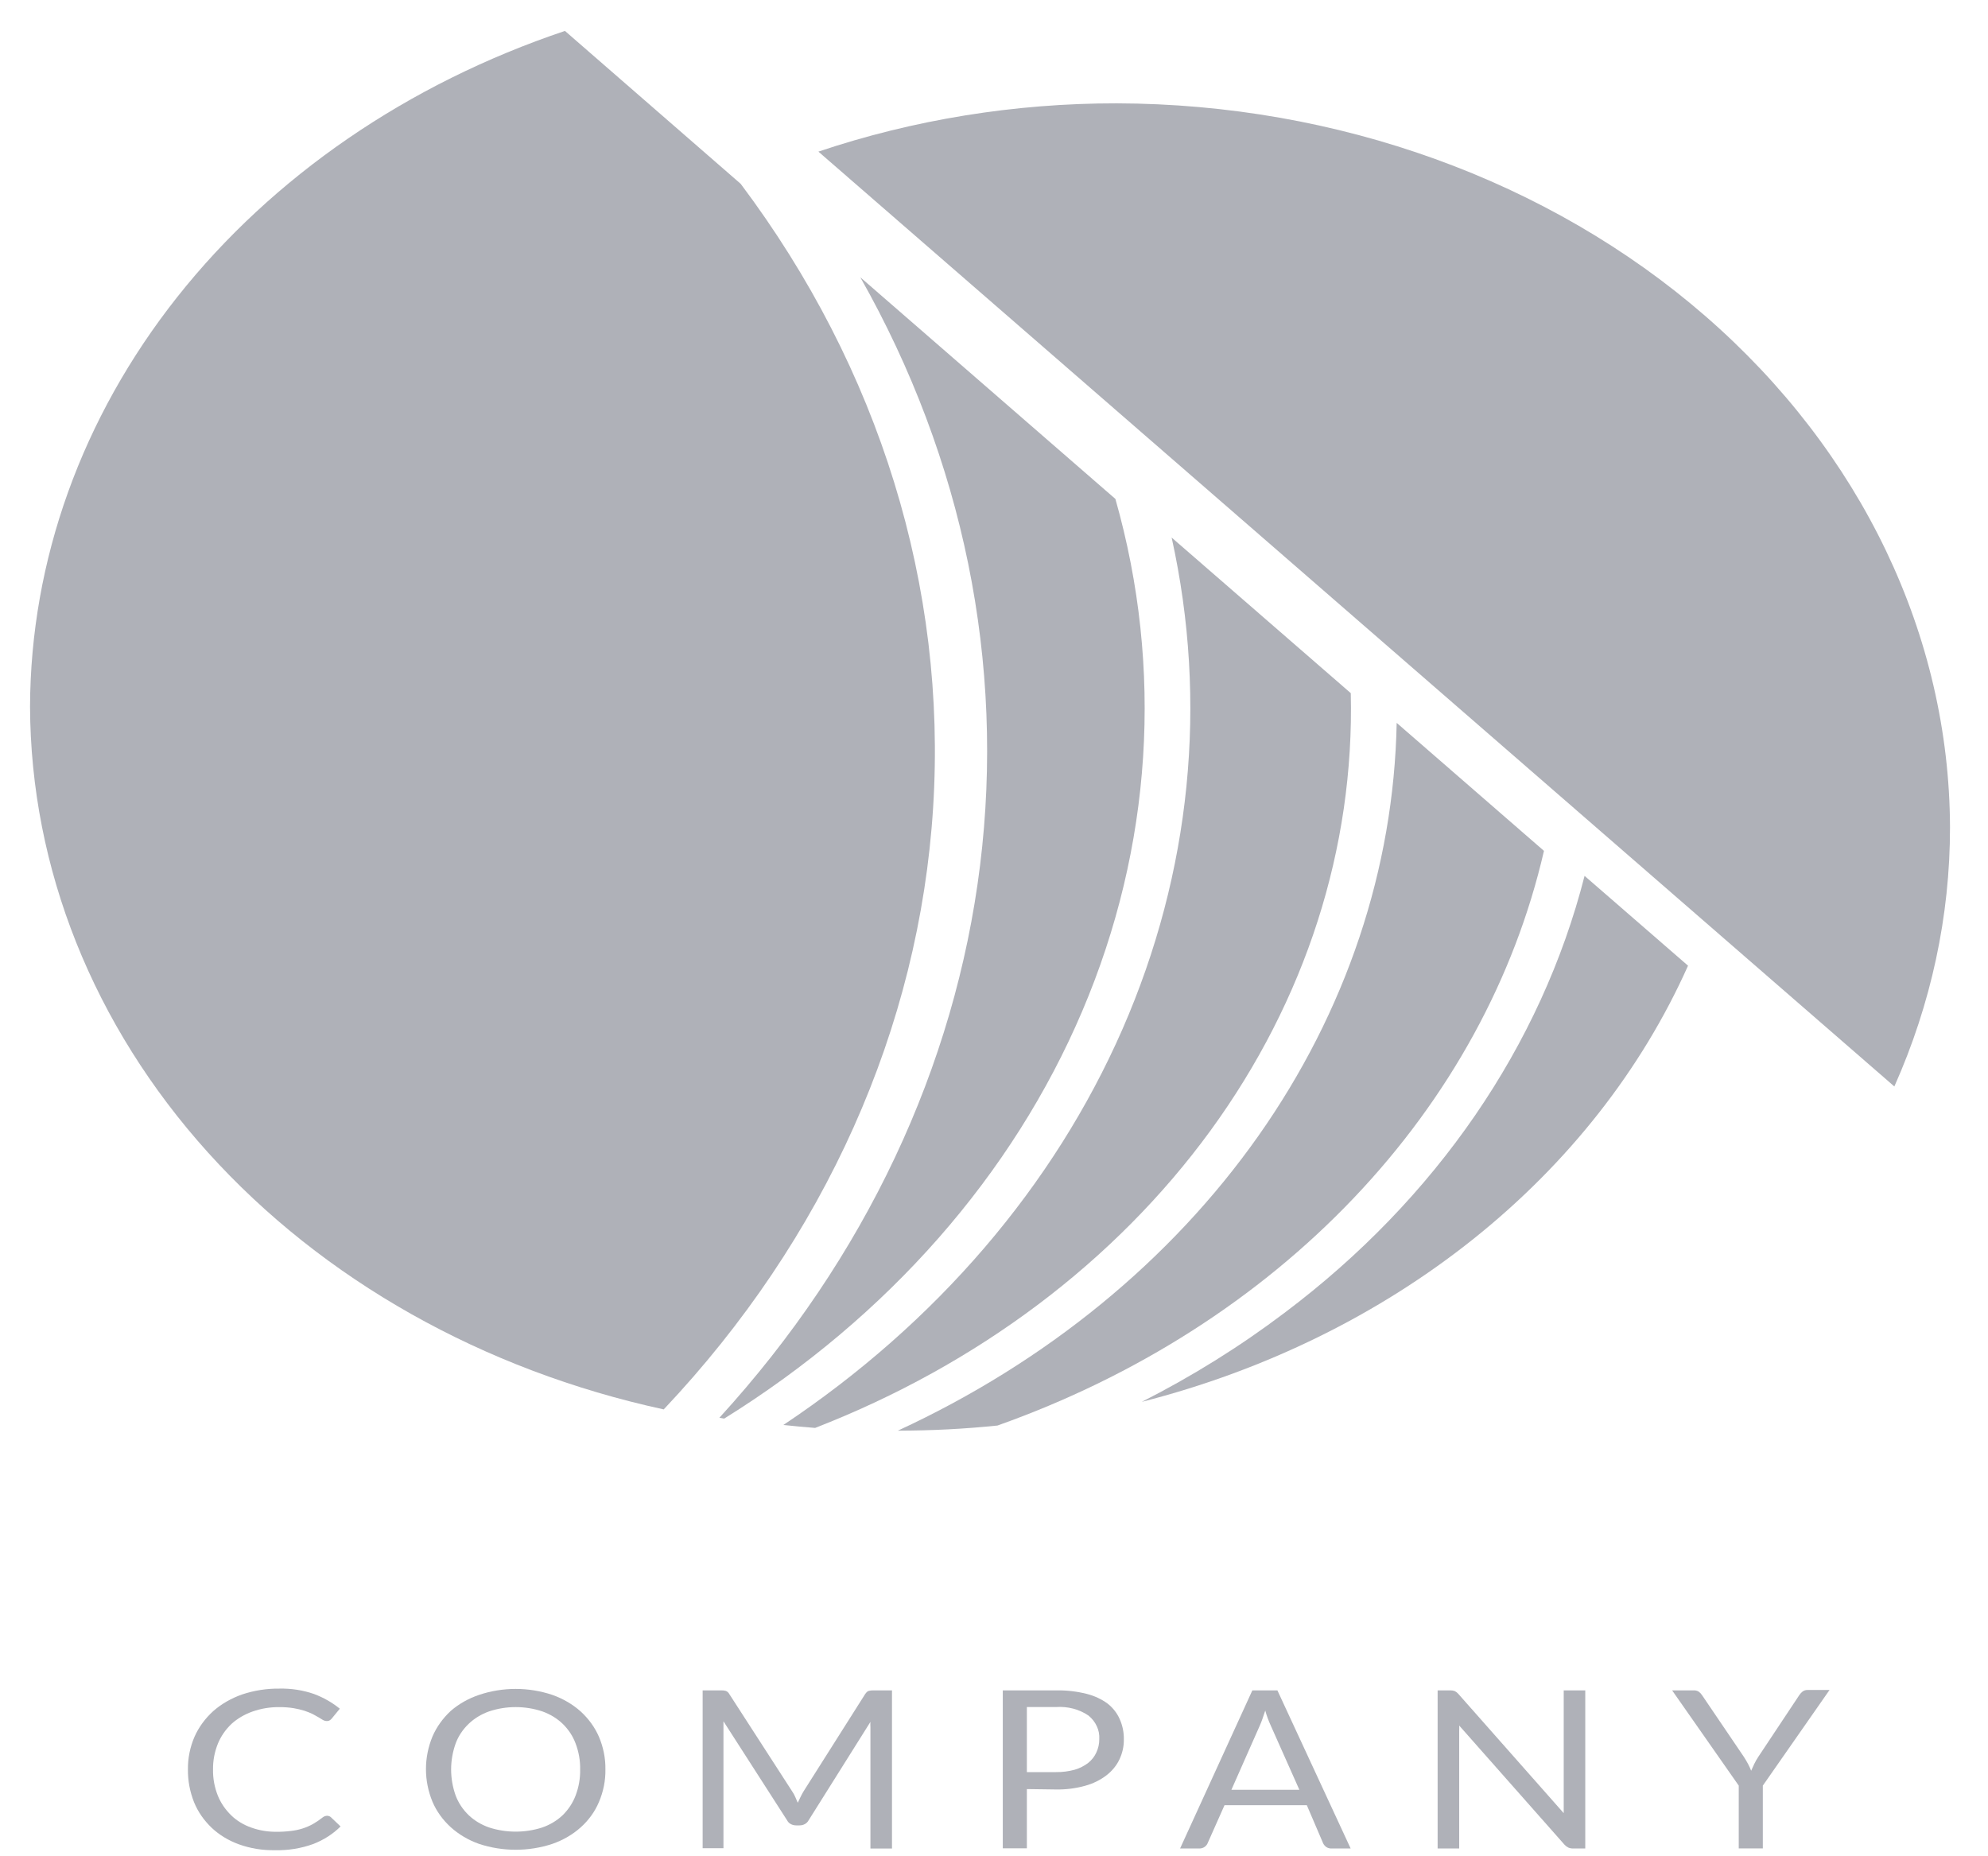
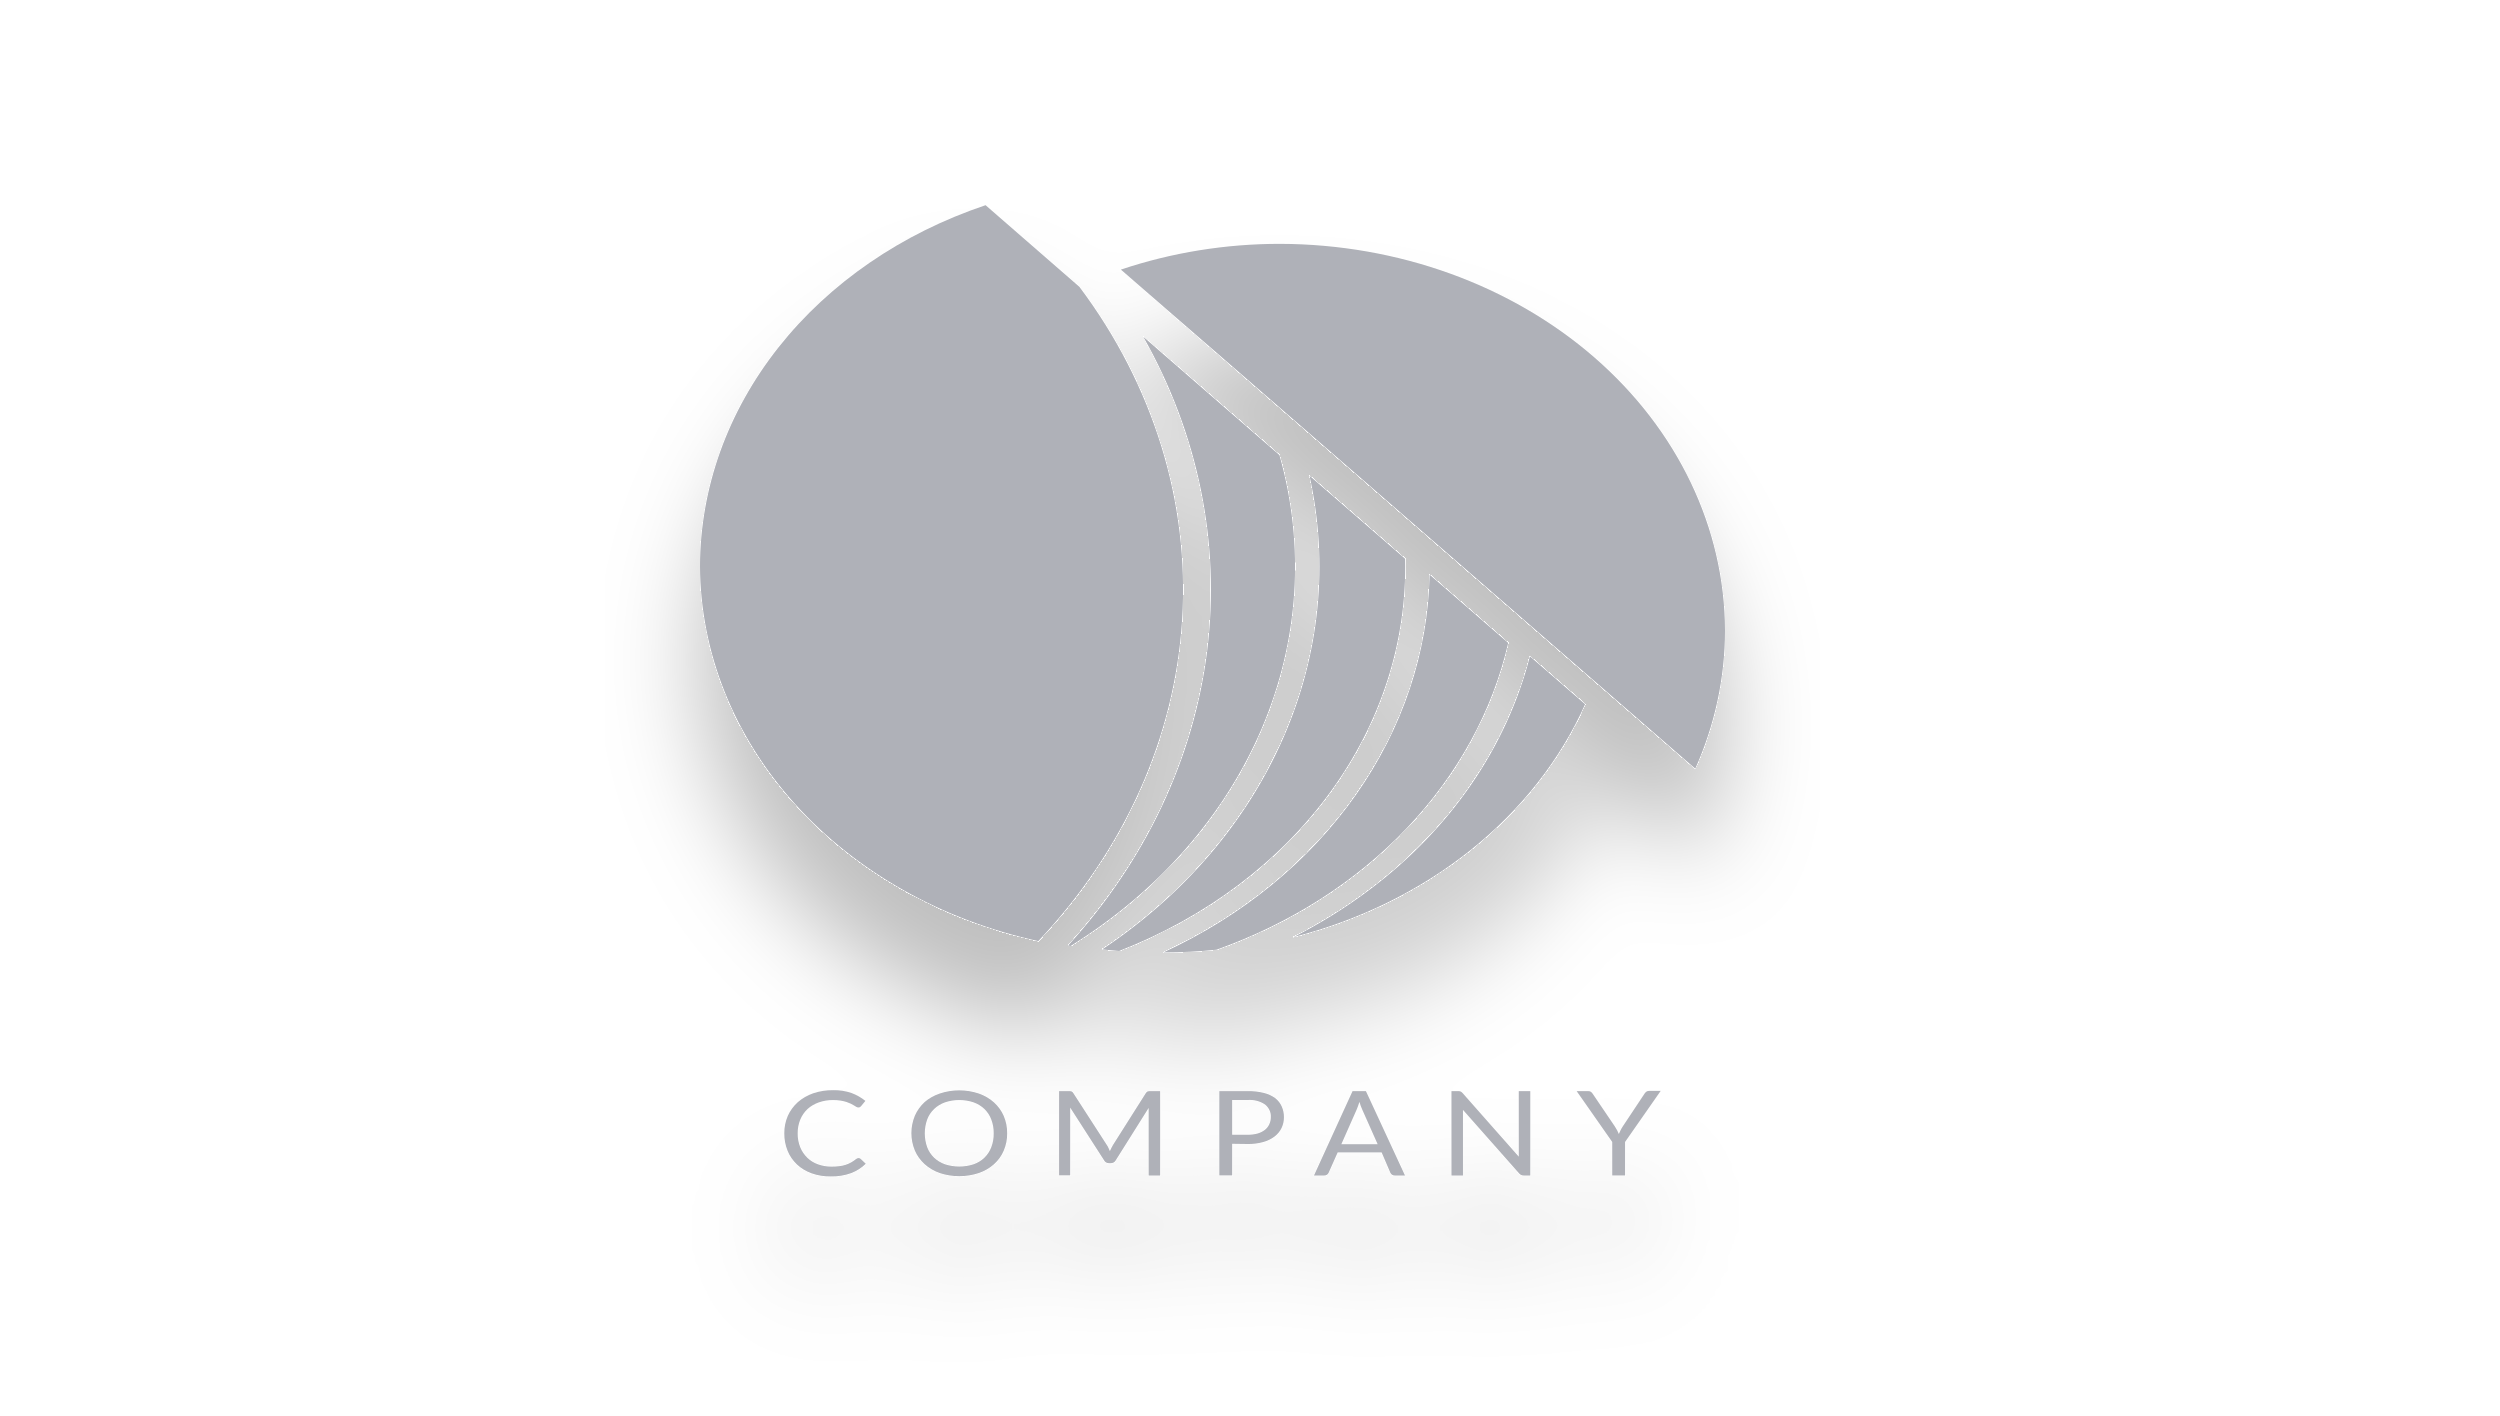
- <svg xmlns="http://www.w3.org/2000/svg" width="45" height="42" viewBox="0 0 45 42" fill="none">
-   <path d="M7.406 41.101C7.422 41.102 7.438 41.105 7.452 41.111C7.467 41.116 7.48 41.124 7.491 41.135L7.709 41.343C7.54 41.512 7.33 41.647 7.095 41.739C6.82 41.839 6.524 41.888 6.226 41.881C5.945 41.886 5.667 41.841 5.408 41.748C5.174 41.663 4.964 41.536 4.792 41.374C4.616 41.206 4.48 41.01 4.393 40.796C4.298 40.557 4.251 40.306 4.254 40.054C4.251 39.8 4.301 39.548 4.404 39.31C4.5 39.095 4.643 38.899 4.827 38.732C5.013 38.569 5.236 38.441 5.481 38.355C5.75 38.265 6.036 38.22 6.324 38.223C6.591 38.217 6.857 38.258 7.106 38.344C7.322 38.425 7.521 38.538 7.692 38.678L7.51 38.9C7.497 38.916 7.482 38.93 7.463 38.941C7.442 38.953 7.416 38.959 7.39 38.957C7.362 38.956 7.334 38.947 7.311 38.934L7.213 38.874L7.076 38.798C7.017 38.77 6.956 38.746 6.894 38.725C6.813 38.7 6.73 38.68 6.646 38.666C6.539 38.649 6.43 38.641 6.321 38.642C6.114 38.64 5.908 38.674 5.716 38.742C5.537 38.805 5.375 38.9 5.241 39.021C5.105 39.15 5.001 39.302 4.933 39.467C4.857 39.655 4.819 39.854 4.822 40.054C4.818 40.257 4.856 40.459 4.933 40.651C5 40.815 5.103 40.965 5.236 41.094C5.361 41.215 5.516 41.309 5.689 41.369C5.867 41.433 6.058 41.465 6.25 41.464C6.361 41.465 6.473 41.459 6.583 41.445C6.763 41.426 6.935 41.372 7.087 41.286C7.164 41.242 7.236 41.193 7.303 41.139C7.331 41.116 7.367 41.103 7.406 41.101Z" fill="#AFB1B8" />
-   <path d="M13.704 40.054C13.708 40.305 13.658 40.555 13.557 40.791C13.468 41.004 13.328 41.199 13.146 41.363C12.964 41.526 12.745 41.654 12.502 41.738C11.968 41.915 11.378 41.915 10.844 41.738C10.603 41.653 10.385 41.524 10.204 41.361C10.022 41.195 9.881 40.999 9.789 40.783C9.593 40.306 9.593 39.785 9.789 39.308C9.882 39.092 10.023 38.895 10.204 38.727C10.386 38.569 10.604 38.446 10.844 38.365C11.377 38.185 11.969 38.185 12.502 38.365C12.744 38.45 12.963 38.578 13.145 38.741C13.325 38.906 13.465 39.1 13.557 39.312C13.658 39.55 13.708 39.801 13.704 40.054ZM13.132 40.054C13.136 39.853 13.101 39.653 13.028 39.462C12.967 39.298 12.868 39.147 12.736 39.019C12.609 38.897 12.451 38.801 12.276 38.739C11.888 38.609 11.458 38.609 11.071 38.739C10.895 38.801 10.738 38.897 10.61 39.019C10.477 39.146 10.376 39.297 10.315 39.462C10.177 39.847 10.177 40.26 10.315 40.646C10.377 40.81 10.477 40.961 10.61 41.089C10.738 41.21 10.895 41.305 11.071 41.366C11.459 41.492 11.887 41.492 12.276 41.366C12.451 41.305 12.608 41.21 12.736 41.089C12.867 40.96 12.966 40.809 13.028 40.646C13.101 40.455 13.136 40.255 13.132 40.054Z" fill="#AFB1B8" />
-   <path d="M18.001 40.675L18.058 40.807C18.08 40.76 18.099 40.717 18.121 40.675C18.142 40.63 18.166 40.587 18.192 40.544L19.585 38.344C19.613 38.306 19.637 38.282 19.664 38.275C19.701 38.265 19.74 38.261 19.779 38.263H20.191V41.843H19.703V39.211C19.703 39.178 19.703 39.14 19.703 39.099C19.7 39.059 19.7 39.017 19.703 38.976L18.301 41.208C18.283 41.241 18.255 41.269 18.219 41.289C18.183 41.309 18.142 41.319 18.099 41.319H18.02C17.978 41.319 17.936 41.309 17.9 41.289C17.864 41.27 17.836 41.241 17.819 41.208L16.376 38.962C16.376 39.005 16.376 39.047 16.376 39.09C16.376 39.133 16.376 39.17 16.376 39.204V41.835H15.905V38.263H16.316C16.355 38.261 16.394 38.265 16.431 38.275C16.465 38.29 16.492 38.314 16.507 38.344L17.93 40.547C17.958 40.587 17.982 40.63 18.001 40.675Z" fill="#AFB1B8" />
-   <path d="M23.244 40.497V41.838H22.699V38.263H23.915C24.145 38.259 24.373 38.286 24.594 38.341C24.77 38.385 24.934 38.461 25.074 38.564C25.195 38.661 25.288 38.781 25.346 38.915C25.411 39.06 25.442 39.216 25.439 39.372C25.442 39.529 25.407 39.684 25.338 39.829C25.273 39.966 25.172 40.088 25.044 40.187C24.904 40.294 24.739 40.375 24.561 40.423C24.349 40.482 24.127 40.51 23.904 40.506L23.244 40.497ZM23.244 40.113H23.904C24.047 40.115 24.19 40.096 24.327 40.059C24.439 40.026 24.543 39.973 24.632 39.905C24.714 39.839 24.777 39.758 24.817 39.668C24.862 39.572 24.884 39.47 24.883 39.367C24.889 39.268 24.871 39.168 24.828 39.076C24.786 38.983 24.721 38.9 24.637 38.832C24.429 38.69 24.168 38.622 23.904 38.64H23.244V40.113Z" fill="#AFB1B8" />
-   <path d="M30.573 41.842H30.142C30.099 41.844 30.057 41.832 30.022 41.809C29.991 41.787 29.967 41.758 29.951 41.726L29.581 40.862H27.718L27.334 41.726C27.32 41.758 27.296 41.786 27.266 41.807C27.231 41.831 27.188 41.844 27.143 41.842H26.712L28.348 38.263H28.915L30.573 41.842ZM27.874 40.513H29.412L28.763 39.056C28.713 38.947 28.672 38.834 28.64 38.72L28.577 38.907C28.558 38.964 28.536 39.016 28.517 39.059L27.874 40.513Z" fill="#AFB1B8" />
-   <path d="M32.929 38.279C32.961 38.295 32.989 38.317 33.011 38.343L35.396 41.042C35.396 40.999 35.396 40.956 35.396 40.916C35.396 40.876 35.396 40.836 35.396 40.798V38.263H35.884V41.842H35.612C35.573 41.843 35.534 41.836 35.5 41.821C35.466 41.804 35.437 41.782 35.413 41.755L33.03 39.059C33.032 39.1 33.032 39.141 33.03 39.182C33.03 39.222 33.03 39.258 33.03 39.291V41.842H32.542V38.263H32.831C32.864 38.262 32.898 38.268 32.929 38.279Z" fill="#AFB1B8" />
-   <path d="M39.903 40.419V41.84H39.358V40.419L37.85 38.263H38.338C38.38 38.261 38.422 38.272 38.455 38.294C38.485 38.317 38.51 38.344 38.529 38.374L39.472 39.765C39.51 39.824 39.543 39.879 39.57 39.931C39.598 39.983 39.62 40.033 39.639 40.082L39.709 39.928C39.736 39.872 39.767 39.818 39.802 39.765L40.732 38.365C40.751 38.337 40.775 38.312 40.803 38.289C40.835 38.265 40.877 38.252 40.92 38.254H41.413L39.903 40.419Z" fill="#AFB1B8" />
-   <path d="M17.731 32.256C17.968 32.282 18.209 32.303 18.451 32.322C22.13 30.893 25.242 28.552 27.399 25.594C29.555 22.636 30.66 19.191 30.576 15.69L26.521 12.168C27.346 15.895 26.96 19.748 25.408 23.296C23.855 26.844 21.198 29.946 17.731 32.256Z" fill="#AFB1B8" />
-   <path d="M16.284 32.092L16.393 32.111C20.097 29.809 22.921 26.595 24.499 22.884C26.078 19.173 26.339 15.135 25.248 11.294L19.474 6.277C21.809 10.401 22.75 15.016 22.185 19.586C21.62 24.156 19.574 28.493 16.284 32.092Z" fill="#AFB1B8" />
-   <path d="M35.868 19.826C34.887 23.673 32.504 27.142 29.073 29.719C28.072 30.476 26.991 31.15 25.845 31.732C28.639 31.019 31.206 29.758 33.35 28.046C35.494 26.334 37.157 24.217 38.21 21.859L35.868 19.826Z" fill="#AFB1B8" />
-   <path d="M34.949 19.26L31.615 16.363C31.551 19.666 30.47 22.894 28.485 25.711C26.499 28.529 23.681 30.833 20.324 32.384H20.341C21.089 32.383 21.836 32.345 22.579 32.268C25.716 31.155 28.488 29.385 30.646 27.115C32.805 24.846 34.283 22.147 34.949 19.26Z" fill="#AFB1B8" />
-   <path d="M16.766 4.161L12.788 0.7C9.232 1.894 6.174 3.993 4.013 6.722C1.853 9.451 0.691 12.684 0.68 15.996H0.68C0.693 19.656 2.111 23.208 4.709 26.089C7.307 28.97 10.937 31.016 15.024 31.903C18.672 28.041 20.808 23.269 21.122 18.28C21.435 13.291 19.909 8.345 16.766 4.161Z" fill="#AFB1B8" />
-   <path d="M44.14 18.727C44.126 14.385 42.134 10.224 38.6 7.153C35.066 4.083 30.276 2.352 25.278 2.339C22.969 2.337 20.679 2.708 18.525 3.432L42.88 24.593C43.714 22.722 44.141 20.733 44.14 18.727Z" fill="#AFB1B8" />
+ <svg xmlns="http://www.w3.org/2000/svg" width="106" height="60" viewBox="0 0 106 60" fill="none">
+   <g filter="url(#filter0_d_1_796)">
+     <path d="M36.406 49.101C36.422 49.102 36.438 49.105 36.452 49.111C36.467 49.116 36.48 49.124 36.491 49.135L36.709 49.343C36.539 49.512 36.33 49.647 36.095 49.739C35.82 49.839 35.524 49.888 35.226 49.881C34.945 49.886 34.667 49.841 34.408 49.748C34.174 49.663 33.964 49.536 33.791 49.374C33.616 49.206 33.48 49.01 33.394 48.796C33.298 48.557 33.251 48.306 33.254 48.054C33.251 47.8 33.301 47.548 33.404 47.31C33.5 47.095 33.643 46.899 33.827 46.732C34.013 46.569 34.236 46.441 34.481 46.355C34.75 46.265 35.036 46.22 35.324 46.223C35.591 46.217 35.857 46.258 36.106 46.344C36.322 46.425 36.52 46.538 36.693 46.678L36.51 46.9C36.497 46.916 36.481 46.93 36.464 46.941C36.442 46.953 36.416 46.959 36.39 46.957C36.362 46.956 36.334 46.947 36.311 46.934L36.213 46.874L36.076 46.798C36.017 46.77 35.956 46.746 35.894 46.725C35.813 46.7 35.73 46.68 35.645 46.666C35.538 46.649 35.43 46.641 35.321 46.642C35.114 46.64 34.908 46.674 34.716 46.742C34.537 46.805 34.375 46.9 34.241 47.021C34.105 47.15 34.001 47.302 33.933 47.467C33.856 47.655 33.819 47.854 33.822 48.054C33.818 48.257 33.856 48.459 33.933 48.651C34 48.815 34.103 48.965 34.236 49.094C34.361 49.215 34.516 49.309 34.688 49.369C34.867 49.433 35.057 49.465 35.25 49.464C35.361 49.465 35.473 49.459 35.583 49.445C35.763 49.426 35.935 49.372 36.087 49.286C36.163 49.242 36.236 49.193 36.303 49.139C36.331 49.116 36.367 49.103 36.406 49.101V49.101Z" fill="#AFB1B8" />
+     <path d="M42.704 48.054C42.708 48.305 42.658 48.555 42.557 48.791C42.468 49.004 42.328 49.199 42.146 49.363C41.965 49.526 41.745 49.654 41.502 49.738C40.968 49.915 40.378 49.915 39.844 49.738C39.603 49.653 39.385 49.524 39.204 49.361C39.022 49.195 38.881 48.999 38.789 48.783C38.593 48.306 38.593 47.785 38.789 47.308C38.882 47.092 39.023 46.895 39.204 46.727C39.386 46.569 39.604 46.446 39.844 46.365C40.377 46.185 40.969 46.185 41.502 46.365C41.744 46.45 41.963 46.578 42.145 46.741C42.325 46.906 42.465 47.1 42.557 47.312C42.658 47.55 42.708 47.801 42.704 48.054ZM42.132 48.054C42.136 47.853 42.101 47.653 42.028 47.462C41.967 47.298 41.868 47.147 41.736 47.019C41.609 46.897 41.451 46.801 41.276 46.739C40.888 46.609 40.458 46.609 40.071 46.739C39.895 46.801 39.738 46.897 39.61 47.019C39.477 47.146 39.376 47.297 39.315 47.462C39.177 47.847 39.177 48.26 39.315 48.646C39.377 48.81 39.477 48.961 39.61 49.089C39.738 49.21 39.895 49.305 40.071 49.366C40.459 49.492 40.887 49.492 41.276 49.366C41.451 49.305 41.608 49.21 41.736 49.089C41.867 48.96 41.966 48.809 42.028 48.646C42.101 48.455 42.136 48.255 42.132 48.054V48.054Z" fill="#AFB1B8" />
+     <path d="M47.001 48.675L47.059 48.807C47.08 48.76 47.099 48.717 47.121 48.675C47.142 48.63 47.166 48.587 47.192 48.544L48.585 46.344C48.613 46.306 48.637 46.282 48.664 46.275C48.702 46.265 48.74 46.261 48.779 46.263H49.191V49.843H48.703V47.211C48.703 47.178 48.703 47.14 48.703 47.099C48.7 47.059 48.7 47.017 48.703 46.976L47.301 49.208C47.283 49.241 47.255 49.269 47.219 49.289C47.183 49.309 47.142 49.319 47.099 49.319H47.02C46.978 49.319 46.936 49.309 46.9 49.289C46.864 49.27 46.836 49.241 46.819 49.208L45.376 46.962C45.376 47.005 45.376 47.047 45.376 47.09C45.376 47.133 45.376 47.17 45.376 47.204V49.835H44.905V46.263H45.316C45.355 46.261 45.394 46.265 45.431 46.275C45.465 46.29 45.492 46.314 45.507 46.344L46.93 48.547C46.958 48.587 46.982 48.63 47.001 48.675V48.675Z" fill="#AFB1B8" />
+     <path d="M52.244 48.497V49.838H51.699V46.263H52.915C53.145 46.259 53.373 46.286 53.594 46.341C53.77 46.385 53.934 46.461 54.074 46.564C54.195 46.661 54.288 46.781 54.346 46.915C54.411 47.06 54.442 47.216 54.439 47.372C54.441 47.529 54.407 47.684 54.338 47.829C54.273 47.966 54.172 48.088 54.044 48.187C53.904 48.294 53.739 48.375 53.561 48.423C53.349 48.482 53.127 48.51 52.904 48.506L52.244 48.497ZM52.244 48.113H52.904C53.047 48.115 53.19 48.096 53.327 48.059C53.439 48.026 53.543 47.973 53.632 47.905C53.714 47.839 53.777 47.758 53.817 47.668C53.862 47.572 53.884 47.47 53.883 47.367C53.889 47.268 53.871 47.168 53.828 47.076C53.786 46.983 53.721 46.9 53.638 46.832C53.429 46.69 53.168 46.622 52.904 46.64H52.244V48.113Z" fill="#AFB1B8" />
+     <path d="M59.573 49.842H59.142C59.099 49.844 59.057 49.832 59.022 49.809C58.991 49.787 58.967 49.758 58.951 49.726L58.581 48.862H56.718L56.334 49.726C56.32 49.758 56.296 49.786 56.266 49.807C56.231 49.831 56.188 49.844 56.143 49.842H55.712L57.348 46.263H57.915L59.573 49.842ZM56.874 48.513H58.411L57.763 47.056C57.713 46.947 57.672 46.834 57.64 46.72L57.577 46.907C57.558 46.964 57.536 47.016 57.517 47.059L56.874 48.513Z" fill="#AFB1B8" />
+     <path d="M61.929 46.279C61.961 46.295 61.989 46.317 62.011 46.343L64.396 49.042C64.396 48.999 64.396 48.956 64.396 48.916C64.396 48.876 64.396 48.836 64.396 48.798V46.263H64.884V49.842H64.612C64.573 49.843 64.534 49.836 64.5 49.821C64.466 49.804 64.436 49.782 64.412 49.755L62.03 47.059C62.032 47.1 62.032 47.141 62.03 47.182C62.03 47.222 62.03 47.258 62.03 47.291V49.842H61.542V46.263H61.831C61.864 46.262 61.898 46.268 61.929 46.279V46.279Z" fill="#AFB1B8" />
+     <path d="M68.903 48.419V49.84H68.358V48.419L66.85 46.263H67.338C67.38 46.261 67.422 46.272 67.455 46.294C67.485 46.317 67.51 46.344 67.529 46.374L68.472 47.765C68.51 47.824 68.543 47.879 68.57 47.931C68.598 47.983 68.62 48.033 68.639 48.082L68.709 47.928C68.736 47.872 68.767 47.818 68.802 47.765L69.732 46.365C69.751 46.337 69.775 46.312 69.803 46.289C69.835 46.265 69.877 46.252 69.92 46.254H70.413L68.903 48.419Z" fill="#AFB1B8" />
+     <path d="M46.731 40.256C46.968 40.282 47.209 40.303 47.451 40.322C51.13 38.893 54.242 36.552 56.399 33.594C58.555 30.636 59.66 27.191 59.576 23.69L55.522 20.168C56.346 23.895 55.96 27.748 54.408 31.296C52.855 34.844 50.197 37.946 46.731 40.256V40.256Z" fill="#AFB1B8" />
+     <path d="M45.284 40.092L45.393 40.111C49.097 37.809 51.92 34.595 53.499 30.884C55.078 27.173 55.339 23.135 54.248 19.294L48.474 14.277C50.809 18.401 51.749 23.016 51.185 27.586C50.62 32.156 48.574 36.493 45.284 40.092V40.092Z" fill="#AFB1B8" />
+     <path d="M64.868 27.826C63.887 31.673 61.504 35.142 58.074 37.719C57.072 38.475 55.991 39.15 54.845 39.732C57.639 39.019 60.206 37.758 62.35 36.046C64.494 34.334 66.157 32.217 67.21 29.859L64.868 27.826Z" fill="#AFB1B8" />
+     <path d="M63.949 27.26L60.615 24.363C60.551 27.666 59.47 30.894 57.484 33.711C55.499 36.529 52.681 38.833 49.324 40.384H49.341C50.089 40.383 50.836 40.345 51.579 40.268C54.716 39.155 57.488 37.385 59.646 35.115C61.805 32.846 63.283 30.147 63.949 27.26V27.26Z" fill="#AFB1B8" />
+     <path d="M45.766 12.161L41.788 8.7C38.232 9.894 35.174 11.993 33.013 14.722C30.853 17.451 29.691 20.683 29.68 23.996V23.996C29.693 27.656 31.111 31.208 33.709 34.089C36.307 36.97 39.937 39.016 44.024 39.903C47.672 36.041 49.809 31.269 50.122 26.28C50.435 21.291 48.909 16.345 45.766 12.161V12.161Z" fill="#AFB1B8" />
+     <path d="M73.14 26.727C73.126 22.385 71.134 18.224 67.6 15.153C64.066 12.083 59.276 10.352 54.278 10.339V10.339C51.969 10.337 49.679 10.708 47.525 11.431L71.88 32.593C72.714 30.722 73.141 28.733 73.14 26.727V26.727Z" fill="#AFB1B8" />
+   </g>
+   <defs>
+     <filter id="filter0_d_1_796" x="25.68" y="8.7" width="51.46" height="49.181" filterUnits="userSpaceOnUse" color-interpolation-filters="sRGB">
+       <feFlood flood-opacity="0" result="BackgroundImageFix" />
+       <feColorMatrix in="SourceAlpha" type="matrix" values="0 0 0 0 0 0 0 0 0 0 0 0 0 0 0 0 0 0 127 0" result="hardAlpha" />
+       <feOffset dy="4" />
+       <feGaussianBlur stdDeviation="2" />
+       <feComposite in2="hardAlpha" operator="out" />
+       <feColorMatrix type="matrix" values="0 0 0 0 0 0 0 0 0 0 0 0 0 0 0 0 0 0 0.25 0" />
+       <feBlend mode="normal" in2="BackgroundImageFix" result="effect1_dropShadow_1_796" />
+       <feBlend mode="normal" in="SourceGraphic" in2="effect1_dropShadow_1_796" result="shape" />
+     </filter>
+   </defs>
</svg>
